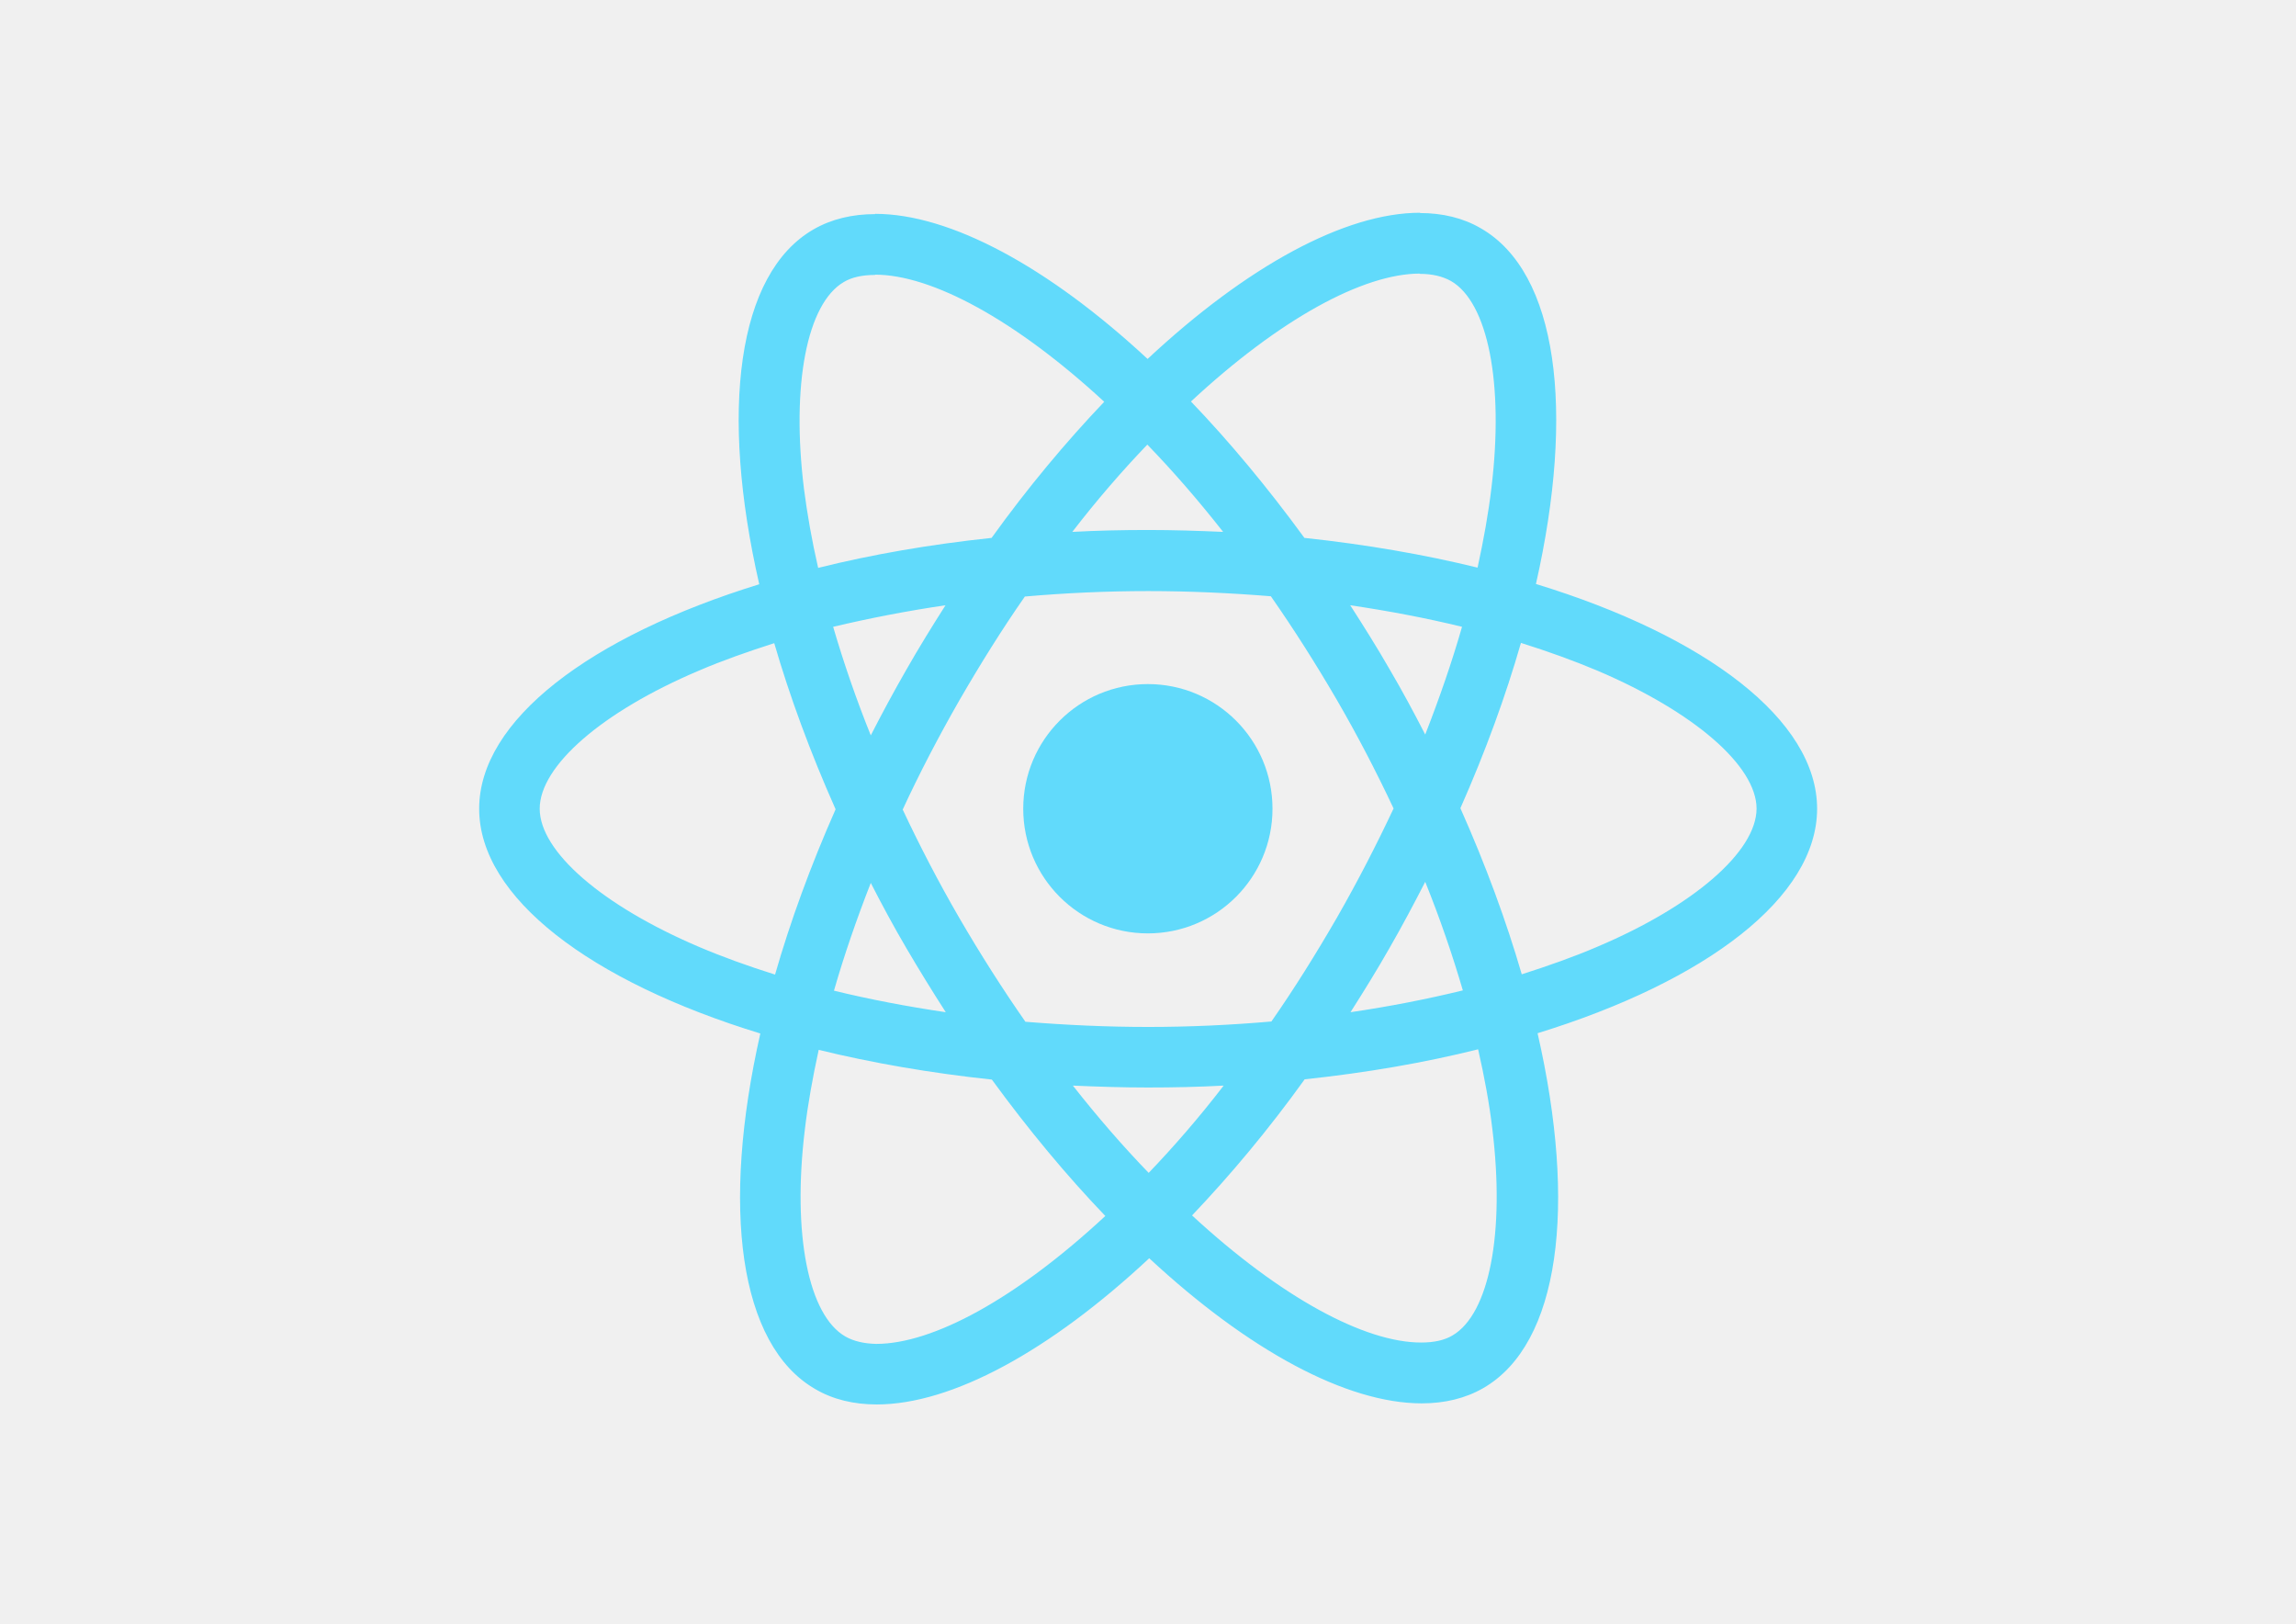
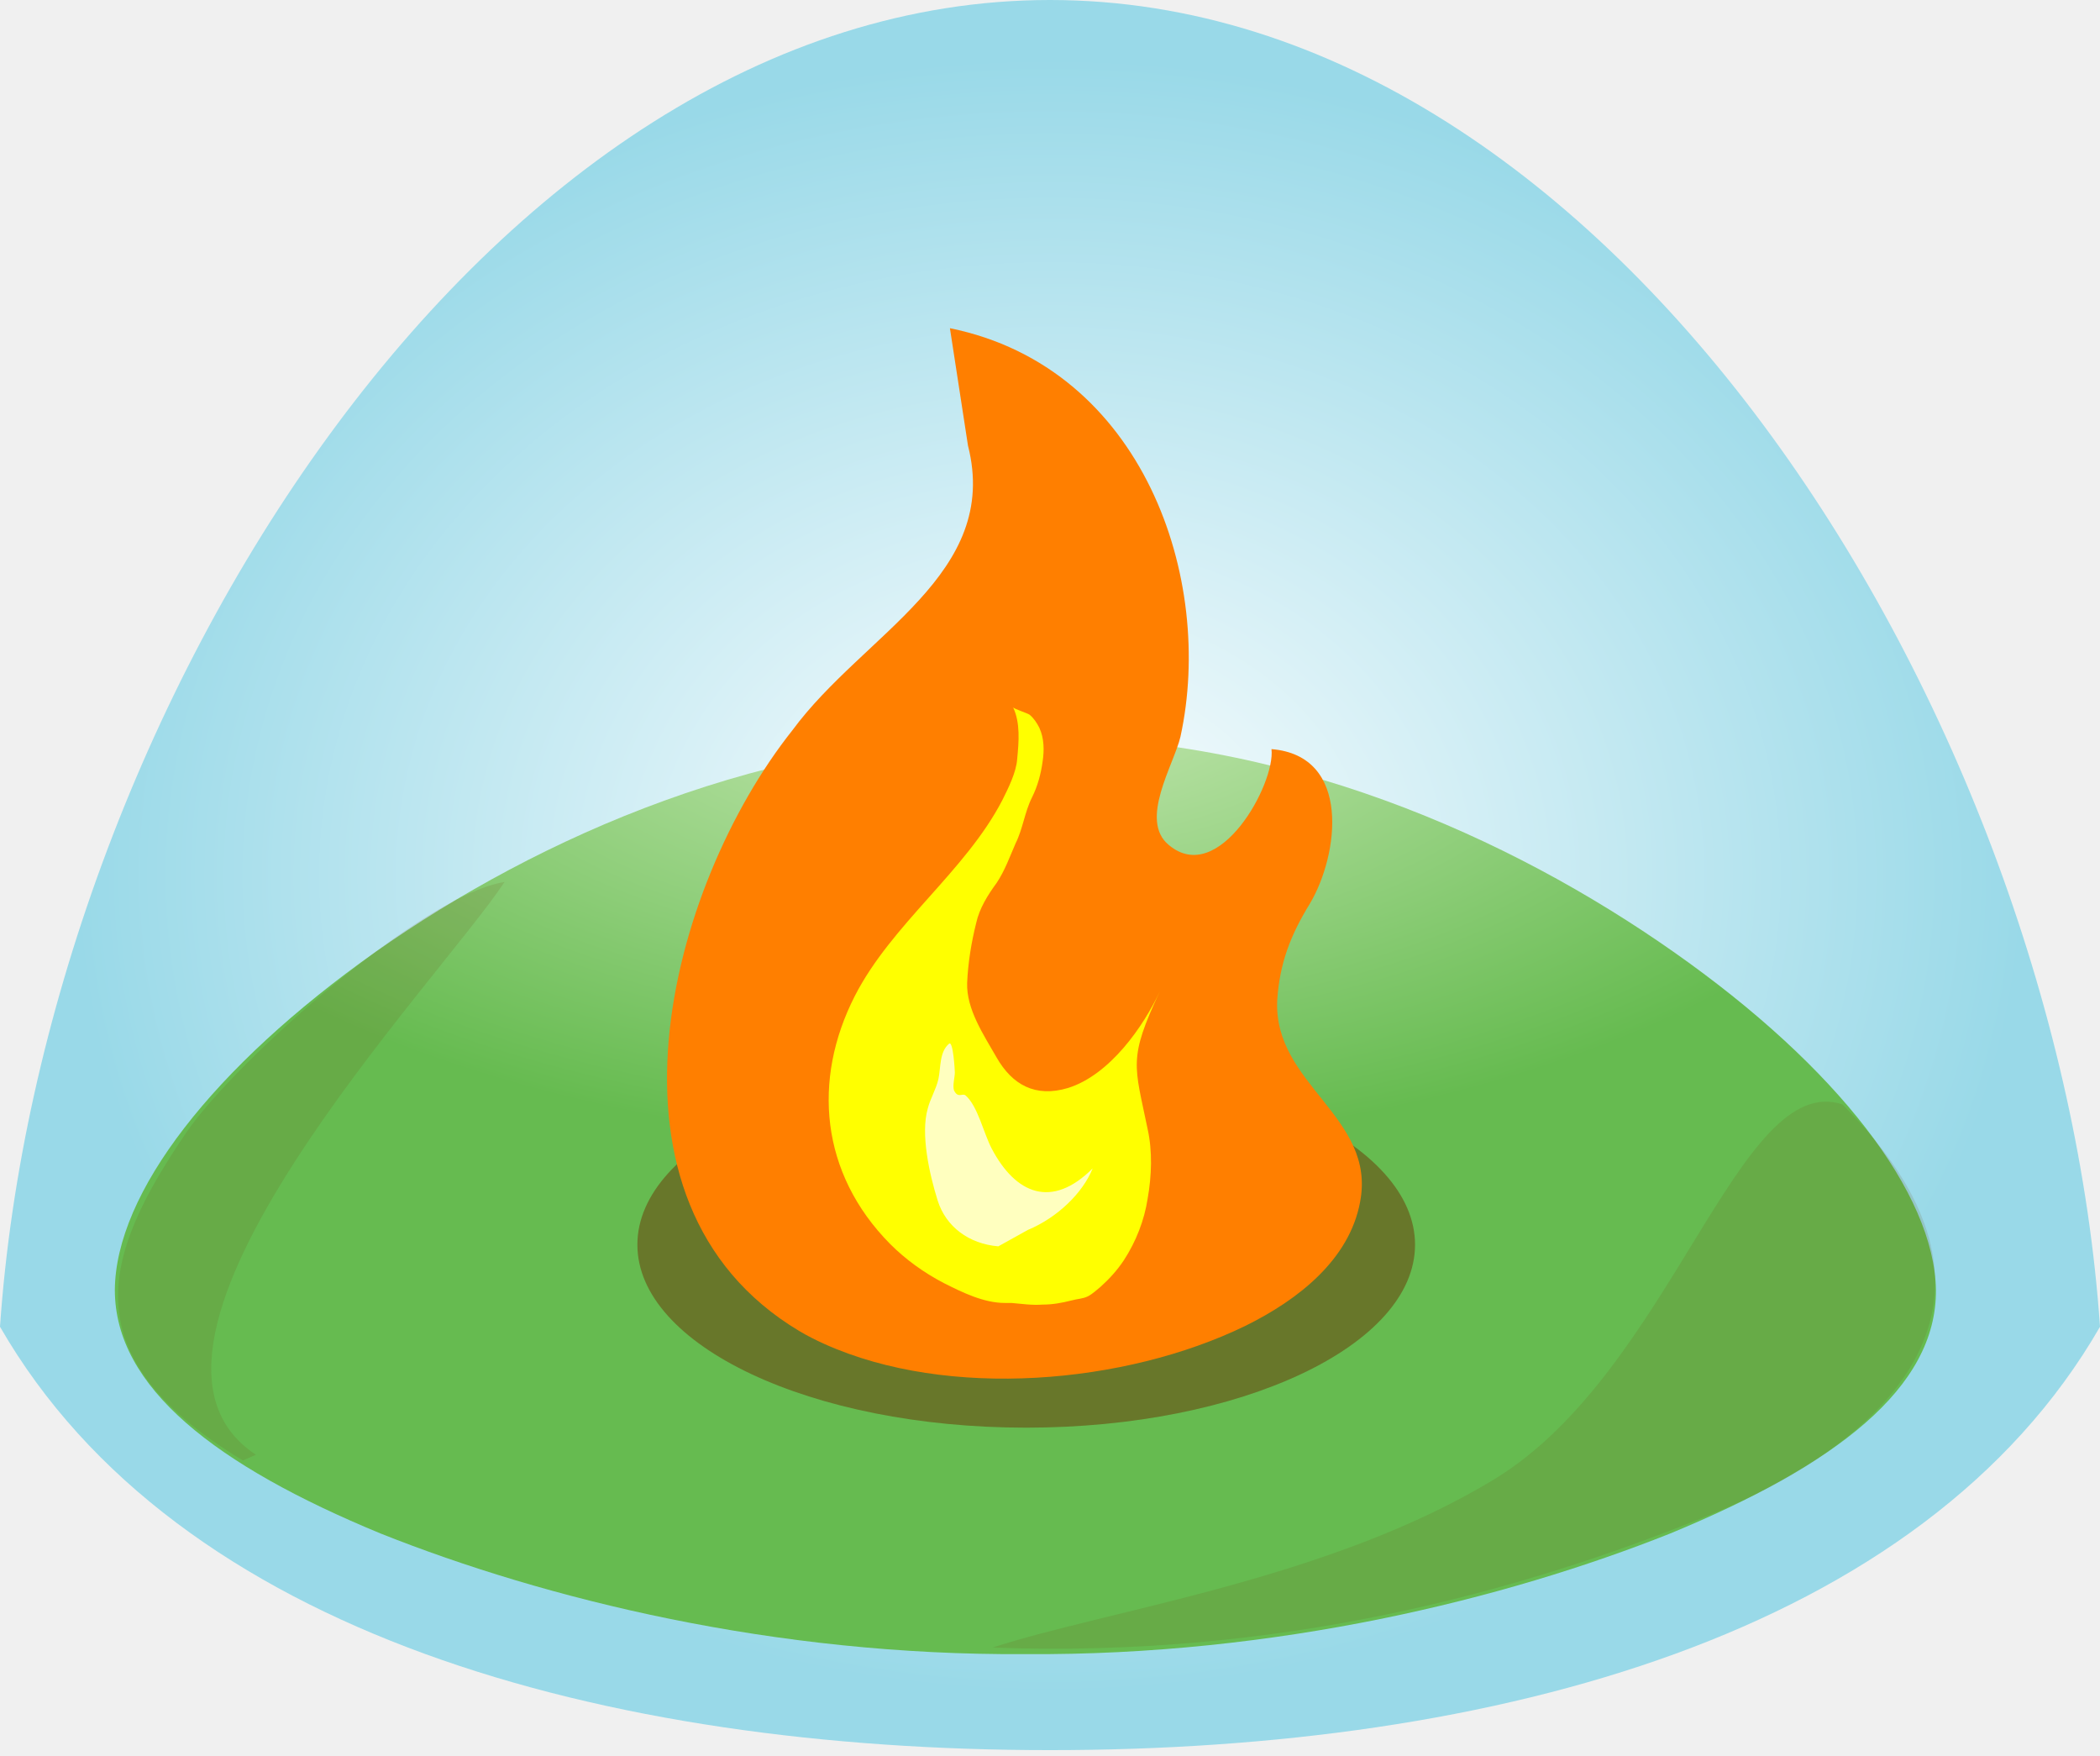
- <svg xmlns="http://www.w3.org/2000/svg" viewBox="0 0 841.9 595.3">
-   <g fill="#61DAFB">
-     <path d="M666.3 296.5c0-32.5-40.7-63.3-103.1-82.4 14.4-63.6 8-114.2-20.2-130.4-6.5-3.8-14.1-5.6-22.4-5.6v22.3c4.6 0 8.3.9 11.4 2.6 13.6 7.8 19.5 37.5 14.9 75.7-1.1 9.4-2.9 19.3-5.1 29.4-19.6-4.8-41-8.5-63.5-10.9-13.5-18.5-27.5-35.3-41.6-50 32.6-30.3 63.2-46.9 84-46.9V78c-27.5 0-63.5 19.6-99.9 53.6-36.4-33.8-72.4-53.2-99.9-53.2v22.3c20.7 0 51.4 16.5 84 46.6-14 14.7-28 31.4-41.3 49.9-22.6 2.4-44 6.1-63.6 11-2.3-10-4-19.7-5.2-29-4.7-38.2 1.1-67.9 14.6-75.8 3-1.8 6.9-2.6 11.5-2.6V78.5c-8.4 0-16 1.8-22.6 5.6-28.1 16.2-34.4 66.7-19.9 130.1-62.2 19.2-102.7 49.9-102.7 82.3 0 32.5 40.7 63.3 103.1 82.4-14.4 63.6-8 114.2 20.2 130.4 6.5 3.8 14.1 5.6 22.5 5.6 27.5 0 63.5-19.6 99.9-53.6 36.4 33.8 72.4 53.2 99.9 53.2 8.4 0 16-1.8 22.6-5.6 28.1-16.2 34.4-66.7 19.9-130.1 62-19.1 102.5-49.9 102.5-82.3zm-130.2-66.7c-3.7 12.9-8.3 26.2-13.5 39.5-4.1-8-8.4-16-13.1-24-4.6-8-9.5-15.8-14.4-23.4 14.2 2.1 27.9 4.7 41 7.9zm-45.8 106.5c-7.8 13.5-15.8 26.3-24.1 38.2-14.9 1.3-30 2-45.2 2-15.1 0-30.2-.7-45-1.9-8.3-11.9-16.4-24.6-24.2-38-7.6-13.1-14.5-26.4-20.8-39.8 6.2-13.4 13.2-26.8 20.7-39.9 7.8-13.5 15.8-26.3 24.1-38.2 14.9-1.3 30-2 45.2-2 15.1 0 30.2.7 45 1.9 8.3 11.9 16.4 24.6 24.2 38 7.6 13.1 14.5 26.4 20.8 39.8-6.3 13.4-13.2 26.8-20.7 39.9zm32.3-13c5.4 13.4 10 26.8 13.8 39.8-13.1 3.2-26.9 5.9-41.2 8 4.9-7.7 9.8-15.6 14.4-23.7 4.6-8 8.9-16.1 13-24.1zM421.2 430c-9.3-9.6-18.6-20.3-27.8-32 9 .4 18.2.7 27.5.7 9.4 0 18.7-.2 27.8-.7-9 11.7-18.3 22.4-27.5 32zm-74.4-58.9c-14.2-2.1-27.9-4.7-41-7.9 3.7-12.9 8.3-26.2 13.5-39.5 4.1 8 8.4 16 13.1 24 4.7 8 9.5 15.8 14.4 23.4zM420.7 163c9.3 9.6 18.6 20.3 27.8 32-9-.4-18.2-.7-27.5-.7-9.4 0-18.7.2-27.8.7 9-11.7 18.3-22.4 27.5-32zm-74 58.9c-4.9 7.7-9.8 15.6-14.4 23.7-4.6 8-8.9 16-13 24-5.4-13.4-10-26.8-13.8-39.8 13.1-3.1 26.9-5.8 41.2-7.9zm-90.5 125.2c-35.4-15.1-58.3-34.9-58.3-50.6 0-15.7 22.9-35.6 58.3-50.6 8.6-3.7 18-7 27.7-10.1 5.7 19.6 13.2 40 22.5 60.9-9.2 20.8-16.6 41.1-22.2 60.6-9.9-3.1-19.3-6.5-28-10.2zM310 490c-13.6-7.8-19.5-37.5-14.9-75.7 1.1-9.4 2.9-19.3 5.1-29.4 19.6 4.8 41 8.5 63.5 10.9 13.5 18.5 27.5 35.3 41.6 50-32.6 30.3-63.2 46.9-84 46.9-4.5-.1-8.3-1-11.3-2.7zm237.2-76.2c4.7 38.2-1.1 67.9-14.6 75.8-3 1.8-6.9 2.6-11.5 2.6-20.7 0-51.4-16.5-84-46.6 14-14.7 28-31.4 41.3-49.9 22.6-2.4 44-6.1 63.6-11 2.3 10.1 4.1 19.8 5.2 29.1zm38.5-66.7c-8.6 3.7-18 7-27.7 10.1-5.7-19.6-13.2-40-22.5-60.9 9.2-20.8 16.6-41.1 22.2-60.6 9.9 3.1 19.3 6.5 28.1 10.2 35.4 15.1 58.3 34.9 58.3 50.6-.1 15.7-23 35.6-58.4 50.6zM320.8 78.4z" />
-     <circle cx="420.9" cy="296.5" r="45.7" />
-     <path d="M520.5 78.1z" />
+ <svg xmlns="http://www.w3.org/2000/svg" width="256px" height="214px" viewBox="0 0 256 214" version="1.1" preserveAspectRatio="xMidYMid">
+   <defs>
+     <radialGradient cx="50%" cy="50.014%" fx="50%" fy="50.014%" r="46.025%" id="radialGradient-1">
+       <stop stop-color="#FFFFFF" offset="0%" />
+       <stop stop-color="#99D9E8" offset="100%" />
+     </radialGradient>
+     <radialGradient cx="48.72%" cy="-9.043%" fx="48.72%" fy="-9.043%" r="53.973%" id="radialGradient-2">
+       <stop stop-color="#CCEBB9" offset="0%" />
+       <stop stop-color="#66BB50" offset="100%" />
+     </radialGradient>
+   </defs>
+   <g>
+     <path d="M128,0 C59.1,0 5.1,87.7 0,161.7 C21.6,199.2 73.8,213.3 128,213.3 C182.2,213.3 234.4,199.2 256,161.7 C250.9,87.7 196.9,0 128,0 L128,0 Z" fill="url(#radialGradient-1)" />
+     <path d="M236,157.2 C236.1,169.2 223.7,178.6 203.6,186.9 C183.5,194.9 155.6,201.8 125,201.6 C94.4,201.8 66.5,194.9 46.4,186.9 C26.3,178.6 14,169.1 14,157.2 C14.1,145.4 25.9,130.1 45.8,116 C65.6,102.1 93.5,89.5 124.9,89.8 C156.3,89.4 184.2,102.1 204,116 C224.1,130.1 235.8,145.5 236,157.2 L236,157.2 Z" fill="url(#radialGradient-2)" />
+     <path d="M172.5,151.7 C172.5,164 151.3,174 125.1,174 C98.9,174 77.7,164 77.7,151.7 C77.7,139.4 98.9,129.4 125.1,129.4 C151.3,129.4 172.5,139.4 172.5,151.7 L172.5,151.7 Z" opacity="0.64" fill="#695114" />
+     <path d="M118,54.3 C122,70 105.3,77.2 96.6,89 C81.5,108 71.2,146.5 97.4,162.2 C98.4,162.8 99.4,163.3 100.5,163.8 C115.6,170.6 137.2,168.7 151.8,161.6 C158.3,158.4 164.5,153.5 165.8,146.5 C167.8,136.1 155.2,132.2 155.7,121.9 C156,117.4 157.3,114 159.7,110.1 C163.2,104.2 164.8,92.1 155,91.3 C155.5,95.5 148.6,108.1 142.5,103 C138.8,100 143.1,93.2 143.9,89.8 C148.1,70.6 139.4,44.8 115.8,40" fill="#FF7F00" />
+     <path d="M139.9,137.6 C140.5,140.3 140.4,143.3 139.9,146.1 C139.5,148.7 138.5,151.3 137,153.6 C136.2,154.8 135.3,155.8 134.2,156.8 C133.7,157.2 133.2,157.7 132.6,158 C132,158.3 131.3,158.3 130.6,158.5 C129.4,158.8 128.3,159 127.1,159 C125.8,159.1 124.5,158.9 123.3,158.8 L122.5,158.8 C119.9,158.8 117.3,157.5 115.1,156.4 C112.6,155.1 110.4,153.5 108.5,151.6 C100,143 99,131.6 104.2,121.4 C108.7,112.6 117.7,106.2 122.2,97.5 C122.9,96.1 123.9,94.1 124,92.5 C124.2,90.4 124.4,88.1 123.5,86.2 C123.6,86.4 125.2,86.9 125.5,87.1 C126,87.5 126.4,88.1 126.7,88.7 C127.3,90 127.3,91.5 127.1,92.8 C126.9,94.3 126.5,95.8 125.8,97.2 C124.9,99 124.7,101 123.8,102.8 C123.1,104.4 122.5,106.1 121.5,107.6 C120.4,109.1 119.4,110.7 119,112.5 C118.4,114.9 118,117.4 117.9,119.8 C117.8,123 119.9,126.1 121.5,128.9 C123.4,132.2 126.2,133.8 130.2,132.6 C135.3,131 139.4,125.1 141.4,120.8 C137.5,129.1 138.3,129.8 139.9,137.6 L139.9,137.6 Z" fill="#FFFF00" />
+     <path d="M121.7,151.9 C118.1,151.6 115.3,149.5 114.3,146.3 C113.3,143.1 112.2,138.2 113.1,135.1 C113.4,133.9 114.1,132.8 114.4,131.5 C114.7,130.1 114.5,128.2 115.7,127.2 C116.2,126.8 116.4,130.5 116.4,130.7 C116.4,131.3 116.1,132.3 116.3,132.9 C116.8,133.9 117.3,133.2 117.7,133.5 C119.2,134.8 119.9,138.1 120.9,140 C123.8,145.5 128.2,147.4 133.2,142.4 C132,145.4 128.9,148.4 125.3,149.9" opacity="0.75" fill="#FFFFFF" />
+     <path d="M224.6,134.6 C211.9,130.4 203.8,167 182.3,180.2 C162.2,192.5 135.1,196.2 121,200.8 C155.7,202.1 185.1,194.2 209,184.4 C227.8,176.6 249.7,159.7 224.6,134.6" opacity="0.15" fill="#695114" />
+     <path d="M31.2,177.3 C10.8,163.9 53.7,119.4 61.5,107.5 C51.6,109 28.8,129.2 22.8,137.9 C12.2,153.4 8.8,165.4 29.6,178" opacity="0.15" fill="#695114" />
  </g>
</svg>
